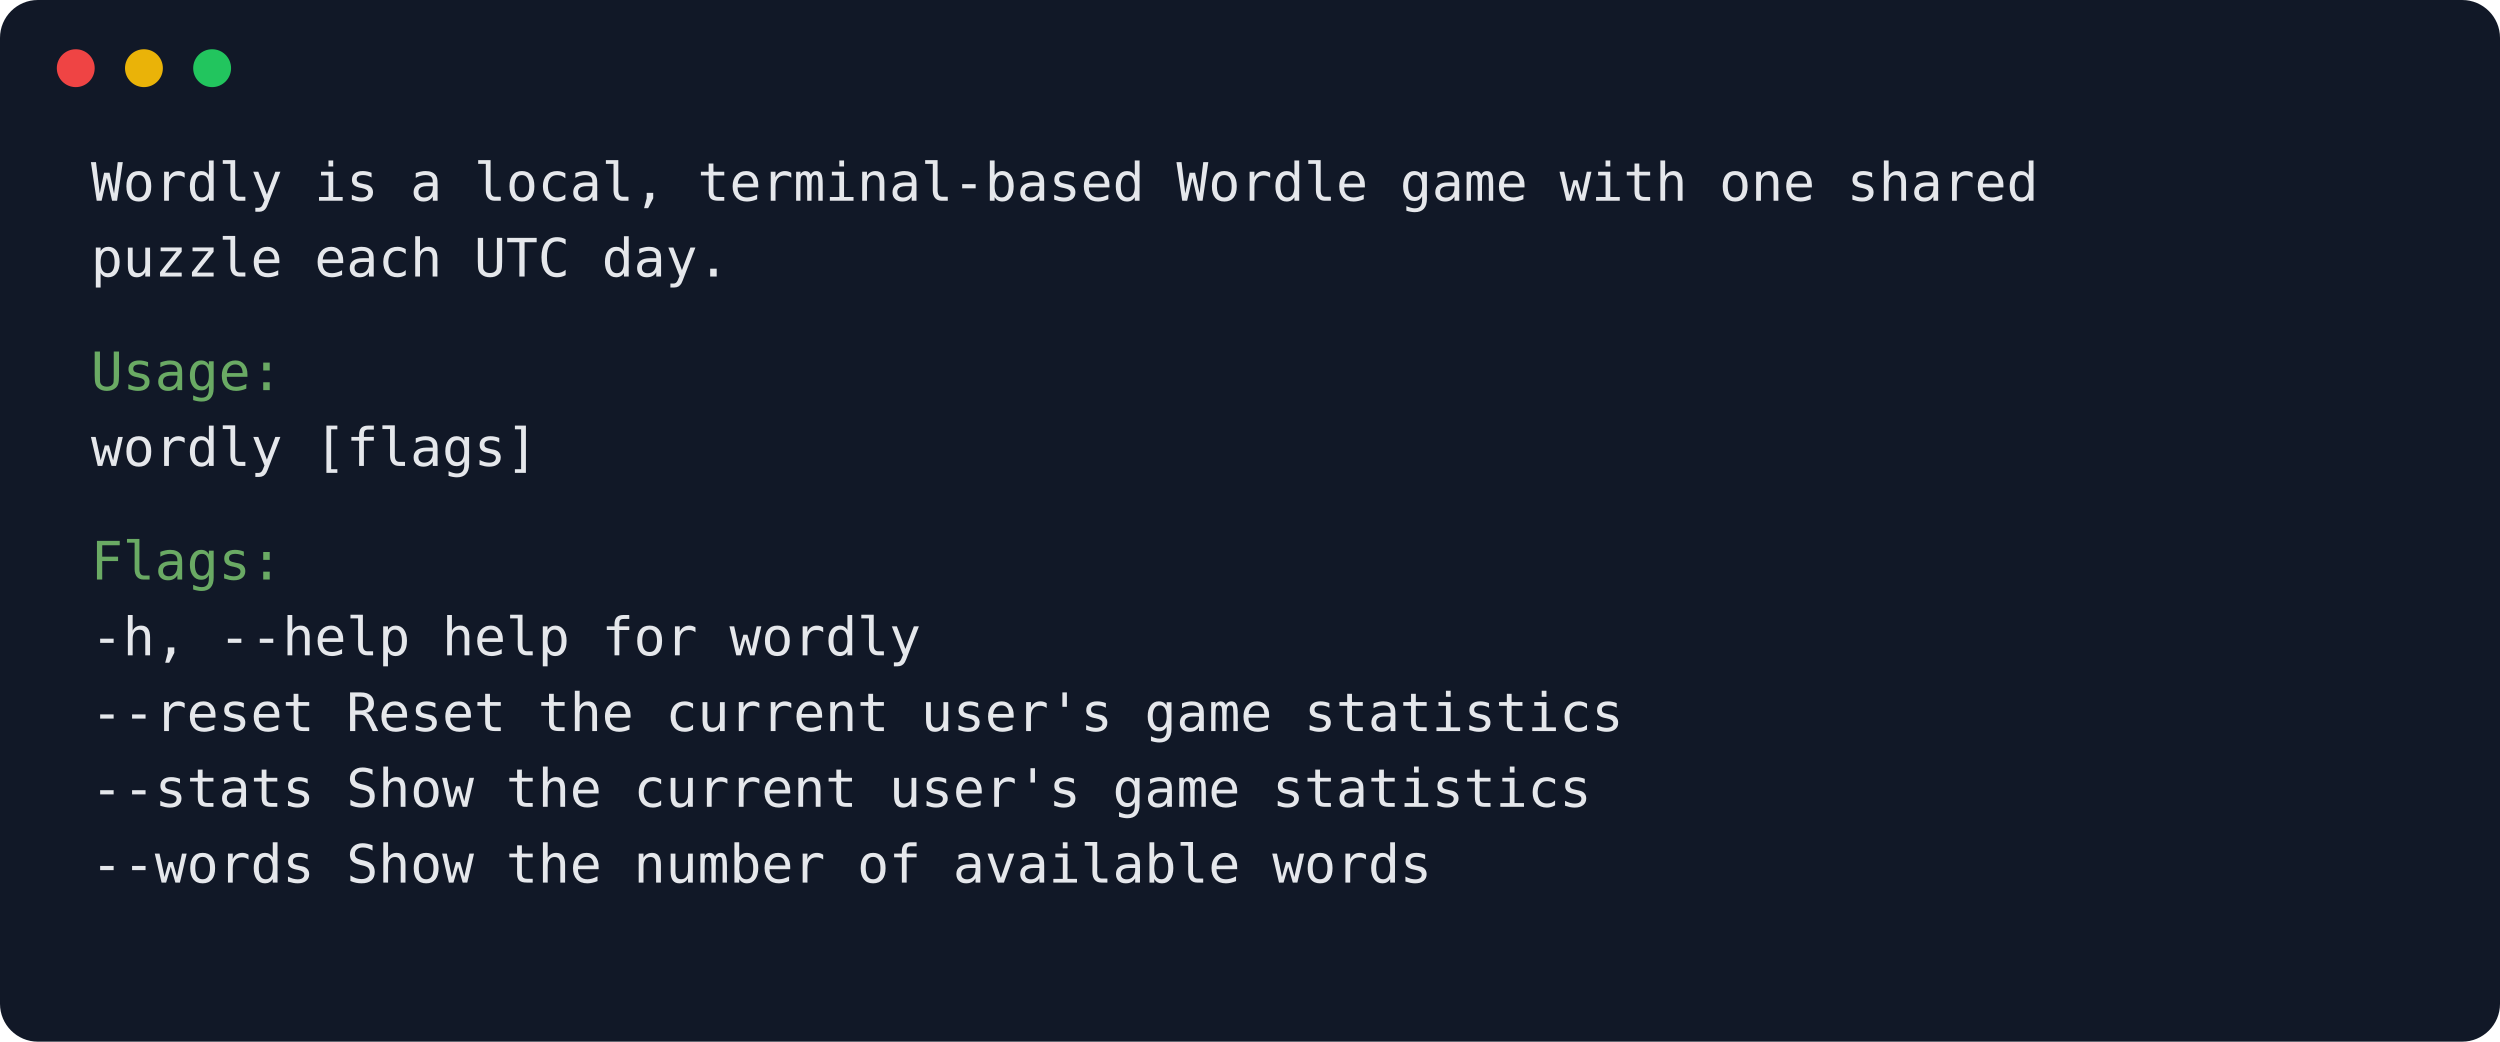
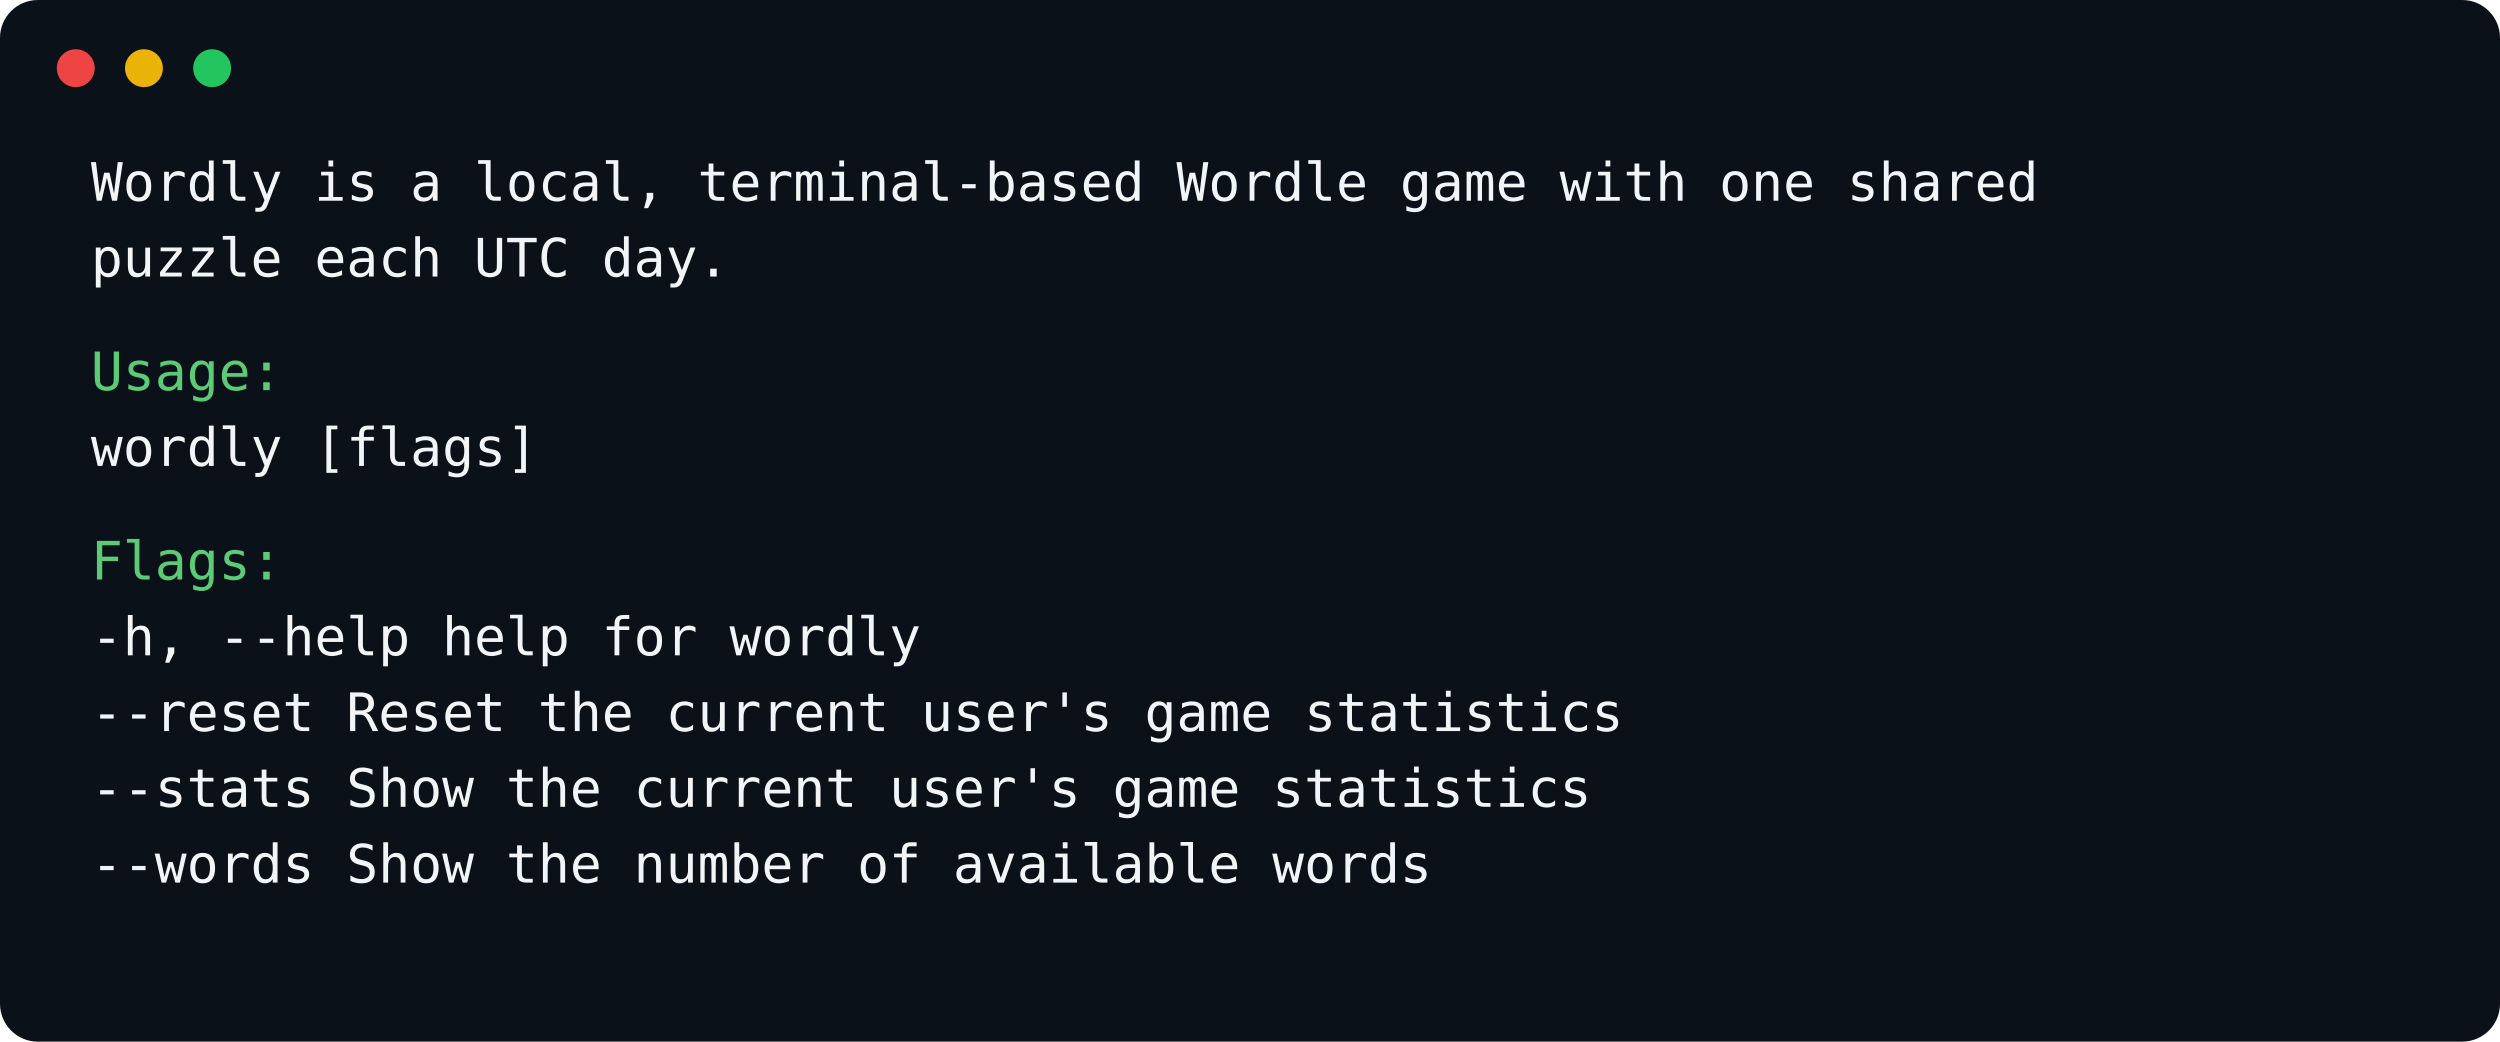
- <svg xmlns="http://www.w3.org/2000/svg" width="660" height="275" viewBox="0 0 660 275" role="img" aria-labelledby="title">
-   <rect width="660" height="275" rx="10" fill="#111827" />
+ <svg xmlns="http://www.w3.org/2000/svg" width="660" height="275" viewBox="0 0 660 275" role="img" aria-labelledby="title description">
+   <rect width="660" height="275" rx="10" fill="#0b1118" />
  <circle cx="20" cy="18" r="5" fill="#ef4444" />
  <circle cx="38" cy="18" r="5" fill="#eab308" />
  <circle cx="56" cy="18" r="5" fill="#22c55e" />
-   <text x="24" y="53" font-family="ui-monospace, SFMono-Regular, Menlo, Consolas, monospace" font-size="14" fill="#e5e7eb">
+   <text x="24" y="53" font-family="ui-monospace, SFMono-Regular, Menlo, Consolas, monospace" font-size="14" fill="#f3f4f6">
    <tspan x="24" dy="0">Wordly is a local, terminal-based Wordle game with one shared</tspan>
    <tspan x="24" dy="20">puzzle each UTC day.</tspan>
-     <tspan x="24" dy="30" fill="#6aaa64">Usage:</tspan>
+     <tspan x="24" dy="30" fill="#5bcb76">Usage:</tspan>
    <tspan x="24" dy="20">  wordly [flags]</tspan>
-     <tspan x="24" dy="30" fill="#6aaa64">Flags:</tspan>
+     <tspan x="24" dy="30" fill="#5bcb76">Flags:</tspan>
    <tspan x="24" dy="20">  -h, --help    help for wordly</tspan>
    <tspan x="24" dy="20">      --reset   Reset the current user's game statistics</tspan>
    <tspan x="24" dy="20">      --stats   Show the current user's game statistics</tspan>
    <tspan x="24" dy="20">      --words   Show the number of available words</tspan>
  </text>
</svg>
